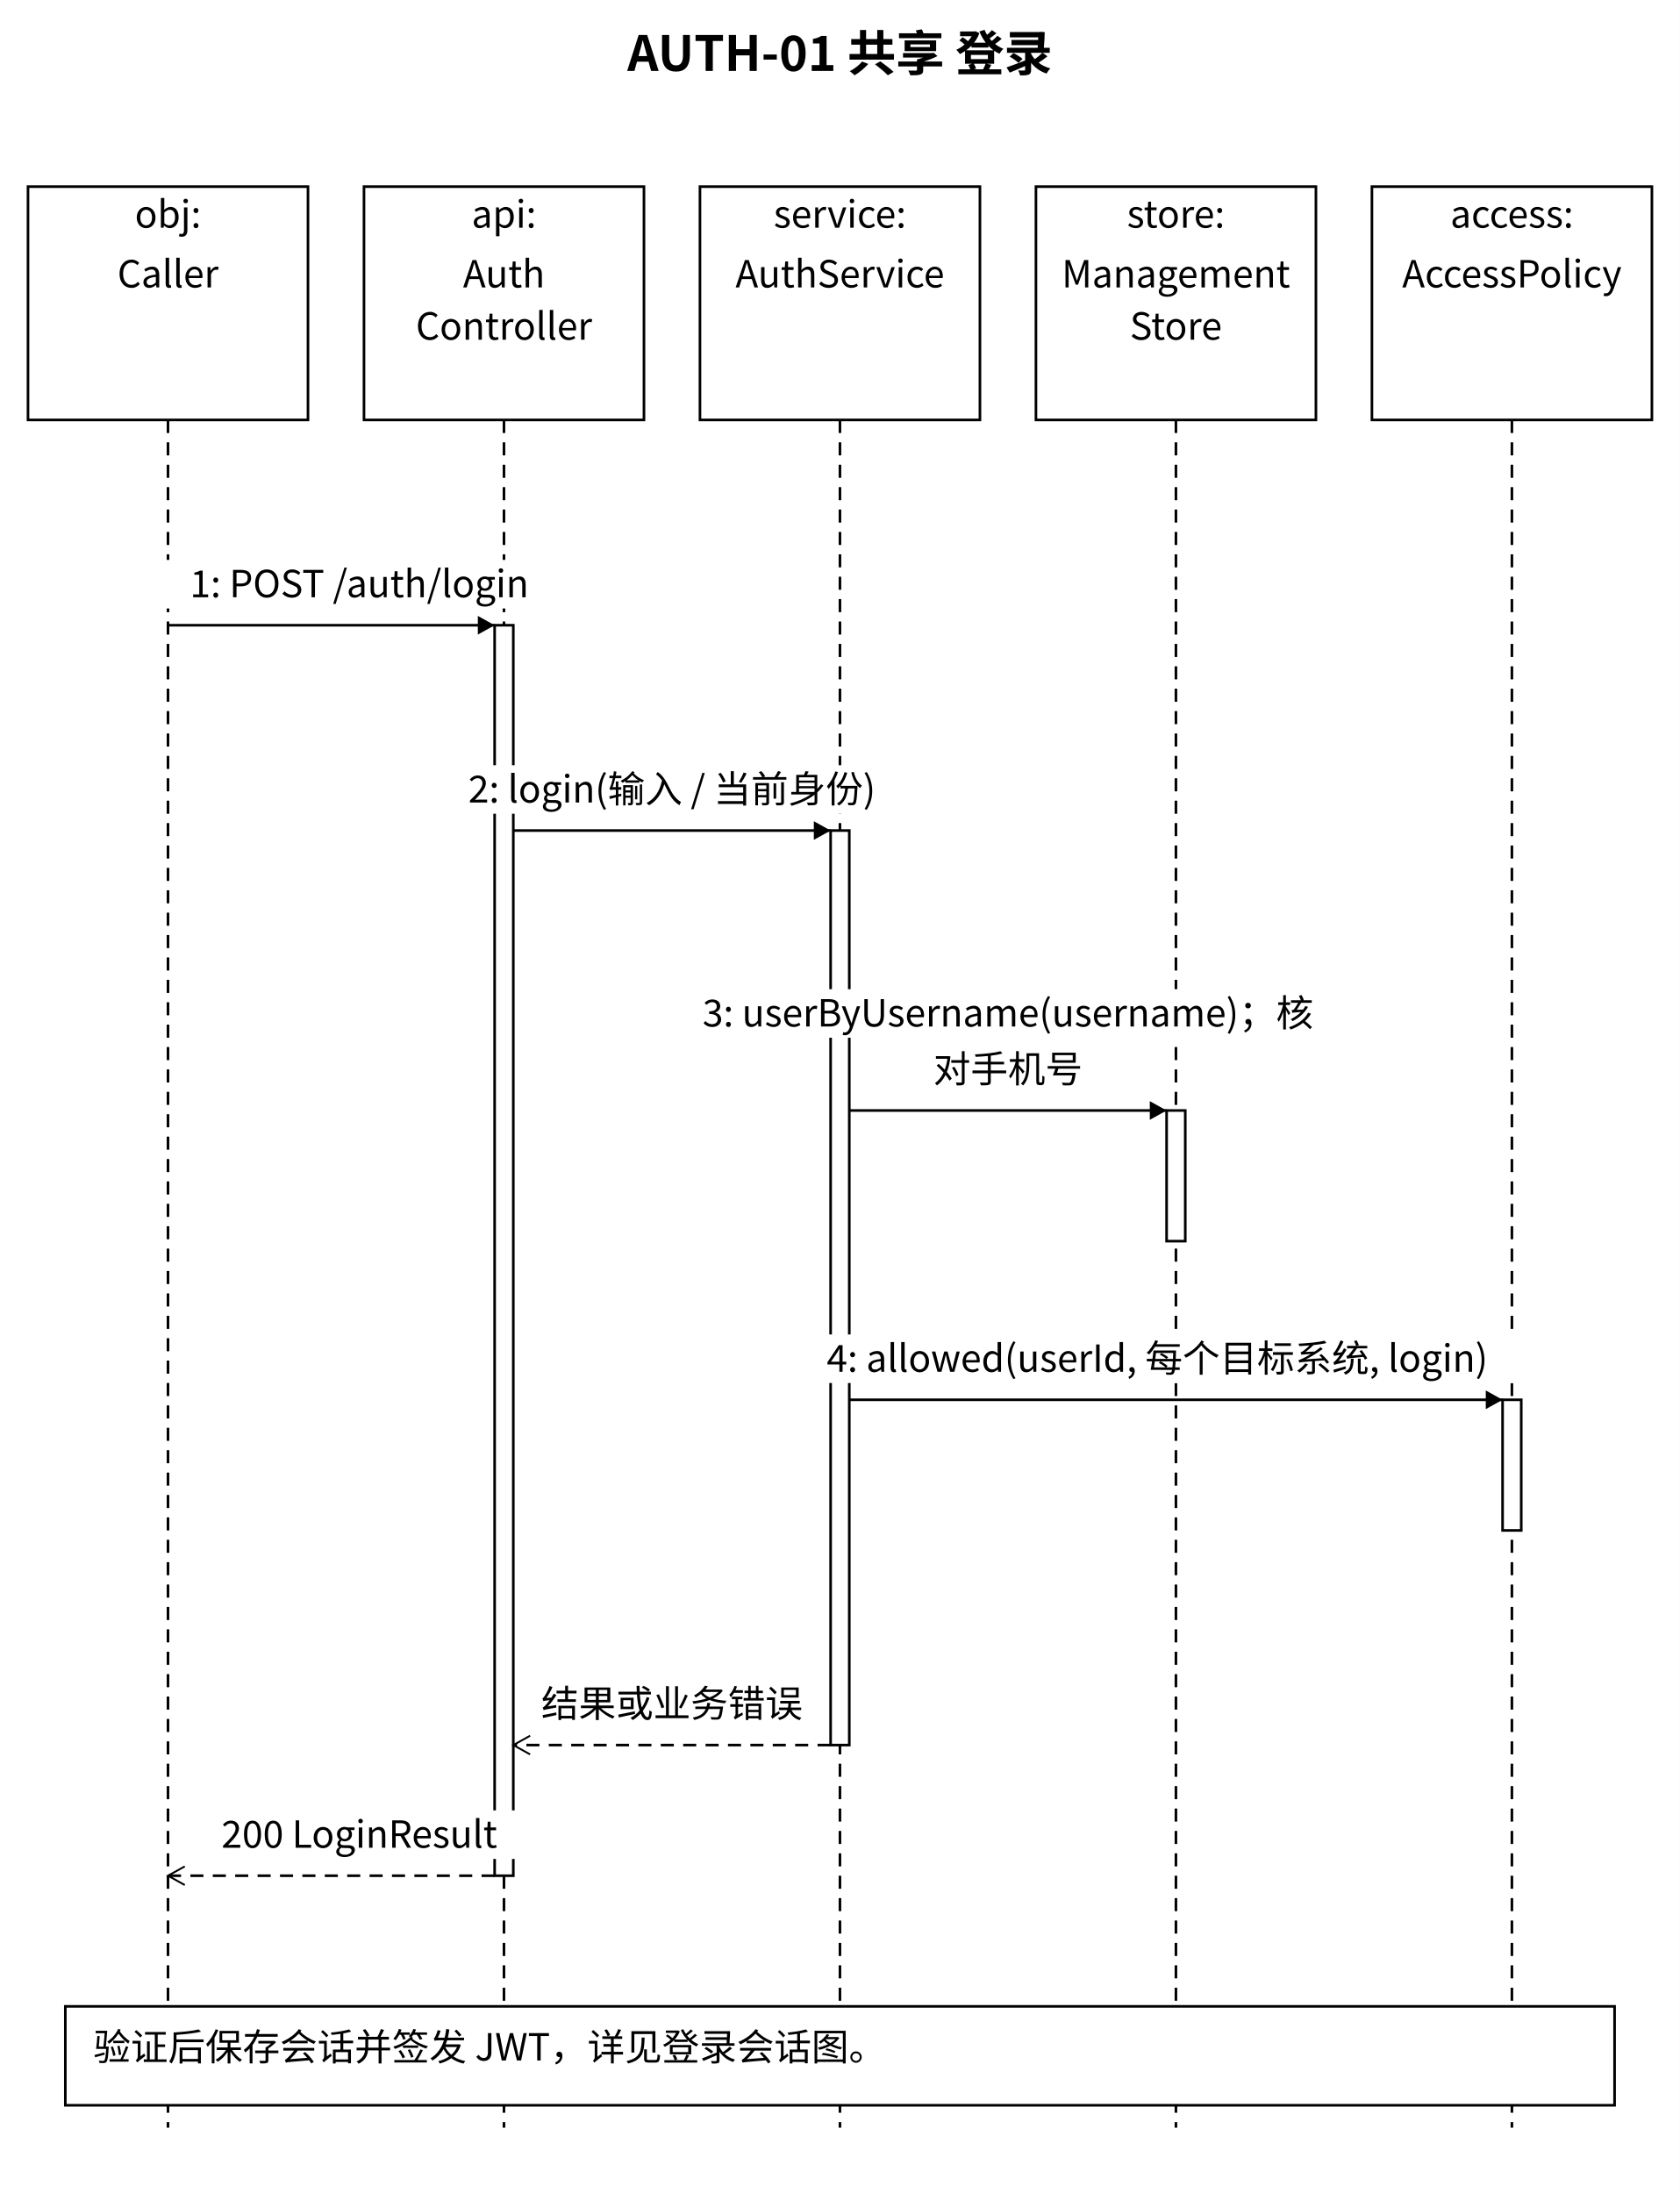
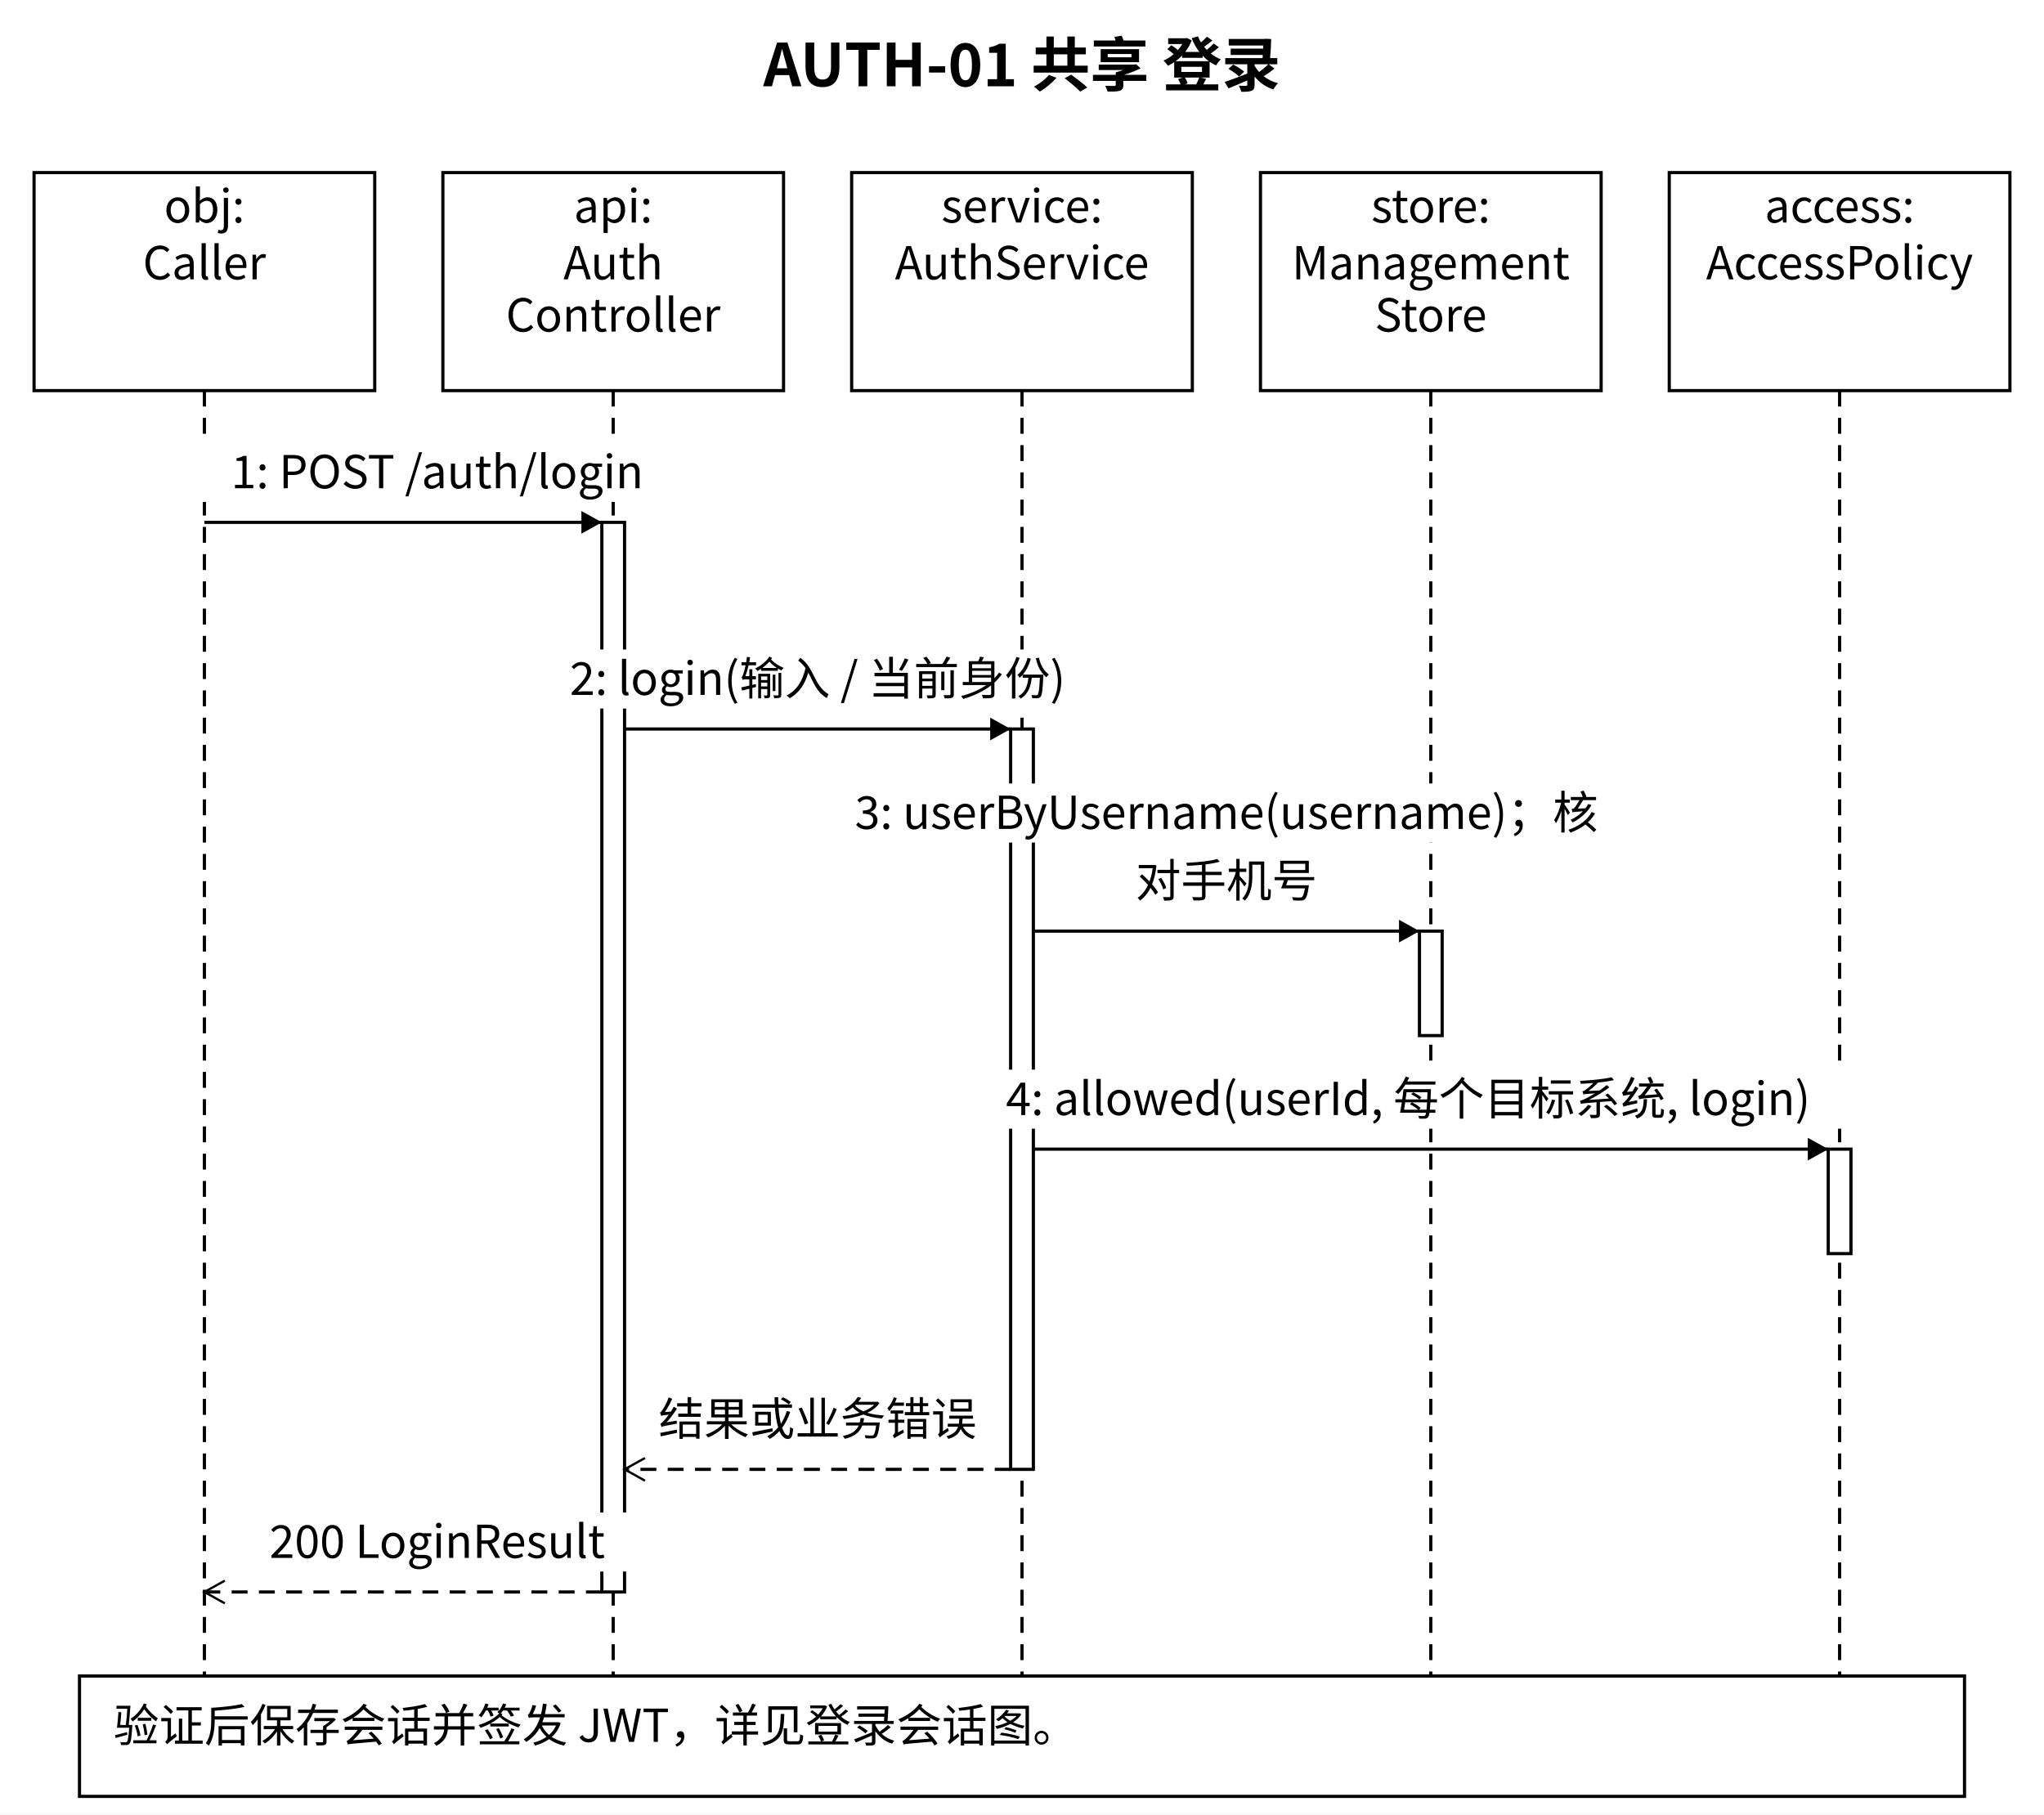
- <svg xmlns="http://www.w3.org/2000/svg" width="900" height="1175" viewBox="0 0 900 1175">
+ <svg xmlns="http://www.w3.org/2000/svg" width="900" height="799" viewBox="0 0 900 799">
  <style>text{font-family:'PingFang SC','Microsoft YaHei','Noto Sans CJK SC',system-ui,sans-serif;fill:black}</style>
  <defs>
    <marker id="open" markerWidth="12" markerHeight="12" refX="10" refY="6" orient="auto" markerUnits="userSpaceOnUse">
      <path d="M1,1 L10,6 L1,11" fill="none" stroke="black" />
    </marker>
    <marker id="filled" markerWidth="12" markerHeight="12" refX="10" refY="6" orient="auto" markerUnits="userSpaceOnUse">
      <path d="M1,1 L10,6 L1,11 Z" fill="black" />
    </marker>
    <marker id="triangle" markerWidth="16" markerHeight="16" refX="14" refY="8" orient="auto" markerUnits="userSpaceOnUse">
      <path d="M1,1 L14,8 L1,15 Z" fill="white" stroke="black" />
    </marker>
  </defs>
  <rect width="100%" height="100%" fill="white" />
  <text x="450.0" y="38" font-size="26" text-anchor="middle" font-weight="600">AUTH-01 共享 登录</text>
-   <rect x="15" y="100" width="150" height="125" rx="0" fill="white" stroke="black" stroke-width="1.4" />
-   <text x="90" y="122" font-size="20" text-anchor="middle" font-weight="400">obj:</text>
-   <text x="90" y="154" font-size="20" text-anchor="middle" font-weight="400">Caller</text>
-   <path d="M 90,225 L 90,1140" fill="none" stroke="black" stroke-width="1.4" stroke-dasharray="7 5" />
-   <rect x="195" y="100" width="150" height="125" rx="0" fill="white" stroke="black" stroke-width="1.4" />
-   <text x="270" y="122" font-size="20" text-anchor="middle" font-weight="400">api:</text>
-   <text x="270" y="154" font-size="20" text-anchor="middle" font-weight="400">Auth</text>
-   <text x="270" y="182" font-size="20" text-anchor="middle" font-weight="400">Controller</text>
-   <path d="M 270,225 L 270,1140" fill="none" stroke="black" stroke-width="1.4" stroke-dasharray="7 5" />
-   <rect x="375" y="100" width="150" height="125" rx="0" fill="white" stroke="black" stroke-width="1.4" />
-   <text x="450" y="122" font-size="20" text-anchor="middle" font-weight="400">service:</text>
-   <text x="450" y="154" font-size="20" text-anchor="middle" font-weight="400">AuthService</text>
-   <path d="M 450,225 L 450,1140" fill="none" stroke="black" stroke-width="1.4" stroke-dasharray="7 5" />
-   <rect x="555" y="100" width="150" height="125" rx="0" fill="white" stroke="black" stroke-width="1.4" />
-   <text x="630" y="122" font-size="20" text-anchor="middle" font-weight="400">store:</text>
-   <text x="630" y="154" font-size="20" text-anchor="middle" font-weight="400">Management</text>
-   <text x="630" y="182" font-size="20" text-anchor="middle" font-weight="400">Store</text>
-   <path d="M 630,225 L 630,1140" fill="none" stroke="black" stroke-width="1.4" stroke-dasharray="7 5" />
-   <rect x="735" y="100" width="150" height="125" rx="0" fill="white" stroke="black" stroke-width="1.4" />
-   <text x="810" y="122" font-size="20" text-anchor="middle" font-weight="400">access:</text>
-   <text x="810" y="154" font-size="20" text-anchor="middle" font-weight="400">AccessPolicy</text>
-   <path d="M 810,225 L 810,1140" fill="none" stroke="black" stroke-width="1.4" stroke-dasharray="7 5" />
-   <rect x="265" y="335" width="10" height="670" rx="0" fill="white" stroke="black" stroke-width="1.4" />
-   <path d="M 90,335 L 265,335" fill="none" stroke="black" stroke-width="1.4" marker-end="url(#filled)" />
-   <rect x="79.2" y="300" width="226.6" height="26" fill="white" />
-   <text x="192.5" y="320" font-size="20" text-anchor="middle" font-weight="400">1: POST /auth/login</text>
-   <rect x="445" y="445" width="10" height="490" rx="0" fill="white" stroke="black" stroke-width="1.4" />
-   <path d="M 275,445 L 445,445" fill="none" stroke="black" stroke-width="1.4" marker-end="url(#filled)" />
-   <rect x="220.9" y="410" width="278.2" height="26" fill="white" />
-   <text x="360.0" y="430" font-size="20" text-anchor="middle" font-weight="400">2: login(输入 / 当前身份)</text>
-   <rect x="625" y="595" width="10" height="70" rx="0" fill="white" stroke="black" stroke-width="1.4" />
-   <path d="M 455,595 L 625,595" fill="none" stroke="black" stroke-width="1.4" marker-end="url(#filled)" />
-   <rect x="361.1" y="530" width="357.8" height="26" fill="white" />
-   <text x="540.0" y="550" font-size="20" text-anchor="middle" font-weight="400">3: userByUsername(username)；核</text>
-   <rect x="495.0" y="560" width="90" height="26" fill="white" />
-   <text x="540.0" y="580" font-size="20" text-anchor="middle" font-weight="400">对手机号</text>
-   <rect x="805" y="750" width="10" height="70" rx="0" fill="white" stroke="black" stroke-width="1.4" />
-   <path d="M 455,750 L 805,750" fill="none" stroke="black" stroke-width="1.4" marker-end="url(#filled)" />
-   <rect x="401.1" y="715" width="437.8" height="26" fill="white" />
-   <text x="620.0" y="735" font-size="20" text-anchor="middle" font-weight="400">4: allowed(userId, 每个目标系统, login)</text>
-   <path d="M 445,935 L 275,935" fill="none" stroke="black" stroke-width="1.4" stroke-dasharray="7 5" marker-end="url(#open)" />
-   <rect x="285.0" y="900" width="150" height="26" fill="white" />
-   <text x="360.0" y="920" font-size="20" text-anchor="middle" font-weight="400">结果或业务错误</text>
-   <path d="M 265,1005 L 90,1005" fill="none" stroke="black" stroke-width="1.4" stroke-dasharray="7 5" marker-end="url(#open)" />
-   <rect x="102" y="970" width="181" height="26" fill="white" />
-   <text x="192.5" y="990" font-size="20" text-anchor="middle" font-weight="400">200 LoginResult</text>
-   <rect x="35" y="1075" width="830" height="53" rx="0" fill="white" stroke="black" stroke-width="1.4" />
-   <text x="50" y="1104" font-size="20" text-anchor="start" font-weight="400">验证后保存会话并签发 JWT，详见登录会话图。</text>
+   <rect x="15" y="76" width="150" height="96" rx="0" fill="white" stroke="black" stroke-width="1.4" />
+   <text x="90" y="98" font-size="20" text-anchor="middle" font-weight="400">obj:</text>
+   <text x="90" y="123" font-size="20" text-anchor="middle" font-weight="400">Caller</text>
+   <path d="M 90,172 L 90,764" fill="none" stroke="black" stroke-width="1.4" stroke-dasharray="7 5" />
+   <rect x="195" y="76" width="150" height="96" rx="0" fill="white" stroke="black" stroke-width="1.4" />
+   <text x="270" y="98" font-size="20" text-anchor="middle" font-weight="400">api:</text>
+   <text x="270" y="123" font-size="20" text-anchor="middle" font-weight="400">Auth</text>
+   <text x="270" y="146" font-size="20" text-anchor="middle" font-weight="400">Controller</text>
+   <path d="M 270,172 L 270,764" fill="none" stroke="black" stroke-width="1.4" stroke-dasharray="7 5" />
+   <rect x="375" y="76" width="150" height="96" rx="0" fill="white" stroke="black" stroke-width="1.4" />
+   <text x="450" y="98" font-size="20" text-anchor="middle" font-weight="400">service:</text>
+   <text x="450" y="123" font-size="20" text-anchor="middle" font-weight="400">AuthService</text>
+   <path d="M 450,172 L 450,764" fill="none" stroke="black" stroke-width="1.4" stroke-dasharray="7 5" />
+   <rect x="555" y="76" width="150" height="96" rx="0" fill="white" stroke="black" stroke-width="1.4" />
+   <text x="630" y="98" font-size="20" text-anchor="middle" font-weight="400">store:</text>
+   <text x="630" y="123" font-size="20" text-anchor="middle" font-weight="400">Management</text>
+   <text x="630" y="146" font-size="20" text-anchor="middle" font-weight="400">Store</text>
+   <path d="M 630,172 L 630,764" fill="none" stroke="black" stroke-width="1.4" stroke-dasharray="7 5" />
+   <rect x="735" y="76" width="150" height="96" rx="0" fill="white" stroke="black" stroke-width="1.4" />
+   <text x="810" y="98" font-size="20" text-anchor="middle" font-weight="400">access:</text>
+   <text x="810" y="123" font-size="20" text-anchor="middle" font-weight="400">AccessPolicy</text>
+   <path d="M 810,172 L 810,764" fill="none" stroke="black" stroke-width="1.4" stroke-dasharray="7 5" />
+   <rect x="265" y="230" width="10" height="471" rx="0" fill="white" stroke="black" stroke-width="1.4" />
+   <path d="M 90,230 L 265,230" fill="none" stroke="black" stroke-width="1.4" marker-end="url(#filled)" />
+   <rect x="79.2" y="195" width="226.6" height="26" fill="white" />
+   <text x="192.5" y="215" font-size="20" text-anchor="middle" font-weight="400">1: POST /auth/login</text>
+   <rect x="445" y="321" width="10" height="326" rx="0" fill="white" stroke="black" stroke-width="1.4" />
+   <path d="M 275,321 L 445,321" fill="none" stroke="black" stroke-width="1.4" marker-end="url(#filled)" />
+   <rect x="220.9" y="286" width="278.2" height="26" fill="white" />
+   <text x="360.0" y="306" font-size="20" text-anchor="middle" font-weight="400">2: login(输入 / 当前身份)</text>
+   <rect x="625" y="410" width="10" height="46" rx="0" fill="white" stroke="black" stroke-width="1.4" />
+   <path d="M 455,410 L 625,410" fill="none" stroke="black" stroke-width="1.4" marker-end="url(#filled)" />
+   <rect x="361.1" y="345" width="357.8" height="26" fill="white" />
+   <text x="540.0" y="365" font-size="20" text-anchor="middle" font-weight="400">3: userByUsername(username)；核</text>
+   <rect x="495.0" y="375" width="90" height="26" fill="white" />
+   <text x="540.0" y="395" font-size="20" text-anchor="middle" font-weight="400">对手机号</text>
+   <rect x="805" y="506" width="10" height="46" rx="0" fill="white" stroke="black" stroke-width="1.4" />
+   <path d="M 455,506 L 805,506" fill="none" stroke="black" stroke-width="1.4" marker-end="url(#filled)" />
+   <rect x="401.1" y="471" width="437.8" height="26" fill="white" />
+   <text x="620.0" y="491" font-size="20" text-anchor="middle" font-weight="400">4: allowed(userId, 每个目标系统, login)</text>
+   <path d="M 445,647 L 275,647" fill="none" stroke="black" stroke-width="1.4" stroke-dasharray="7 5" marker-end="url(#open)" />
+   <rect x="285.0" y="612" width="150" height="26" fill="white" />
+   <text x="360.0" y="632" font-size="20" text-anchor="middle" font-weight="400">结果或业务错误</text>
+   <path d="M 265,701 L 90,701" fill="none" stroke="black" stroke-width="1.4" stroke-dasharray="7 5" marker-end="url(#open)" />
+   <rect x="102" y="666" width="181" height="26" fill="white" />
+   <text x="192.5" y="686" font-size="20" text-anchor="middle" font-weight="400">200 LoginResult</text>
+   <rect x="35" y="738" width="830" height="53" rx="0" fill="white" stroke="black" stroke-width="1.4" />
+   <text x="50" y="767" font-size="20" text-anchor="start" font-weight="400">验证后保存会话并签发 JWT，详见登录会话图。</text>
</svg>
